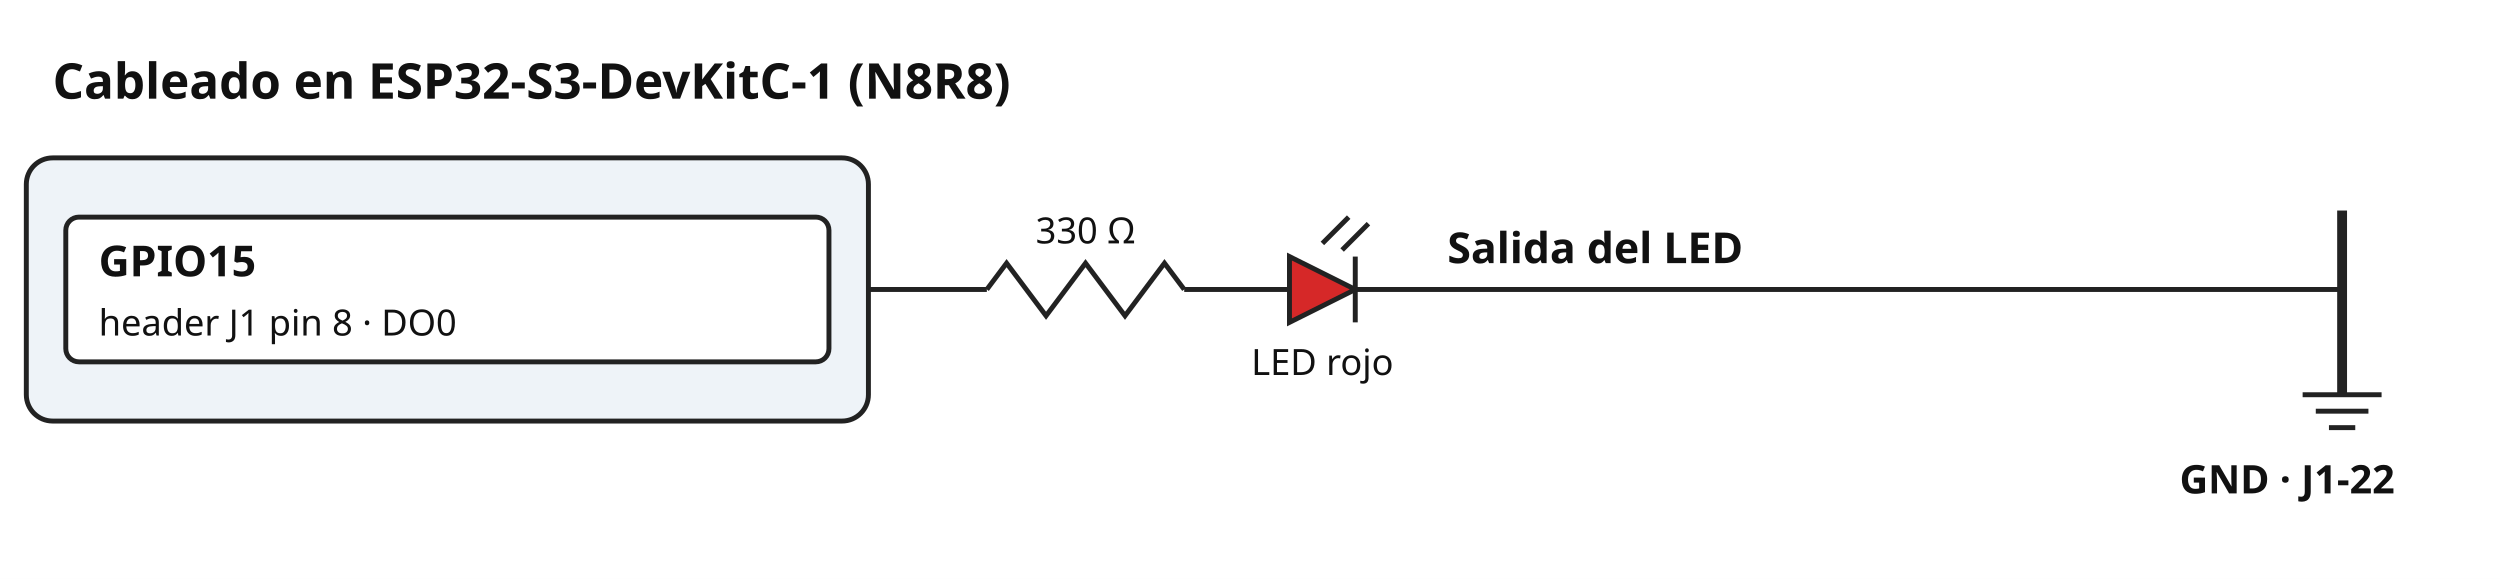
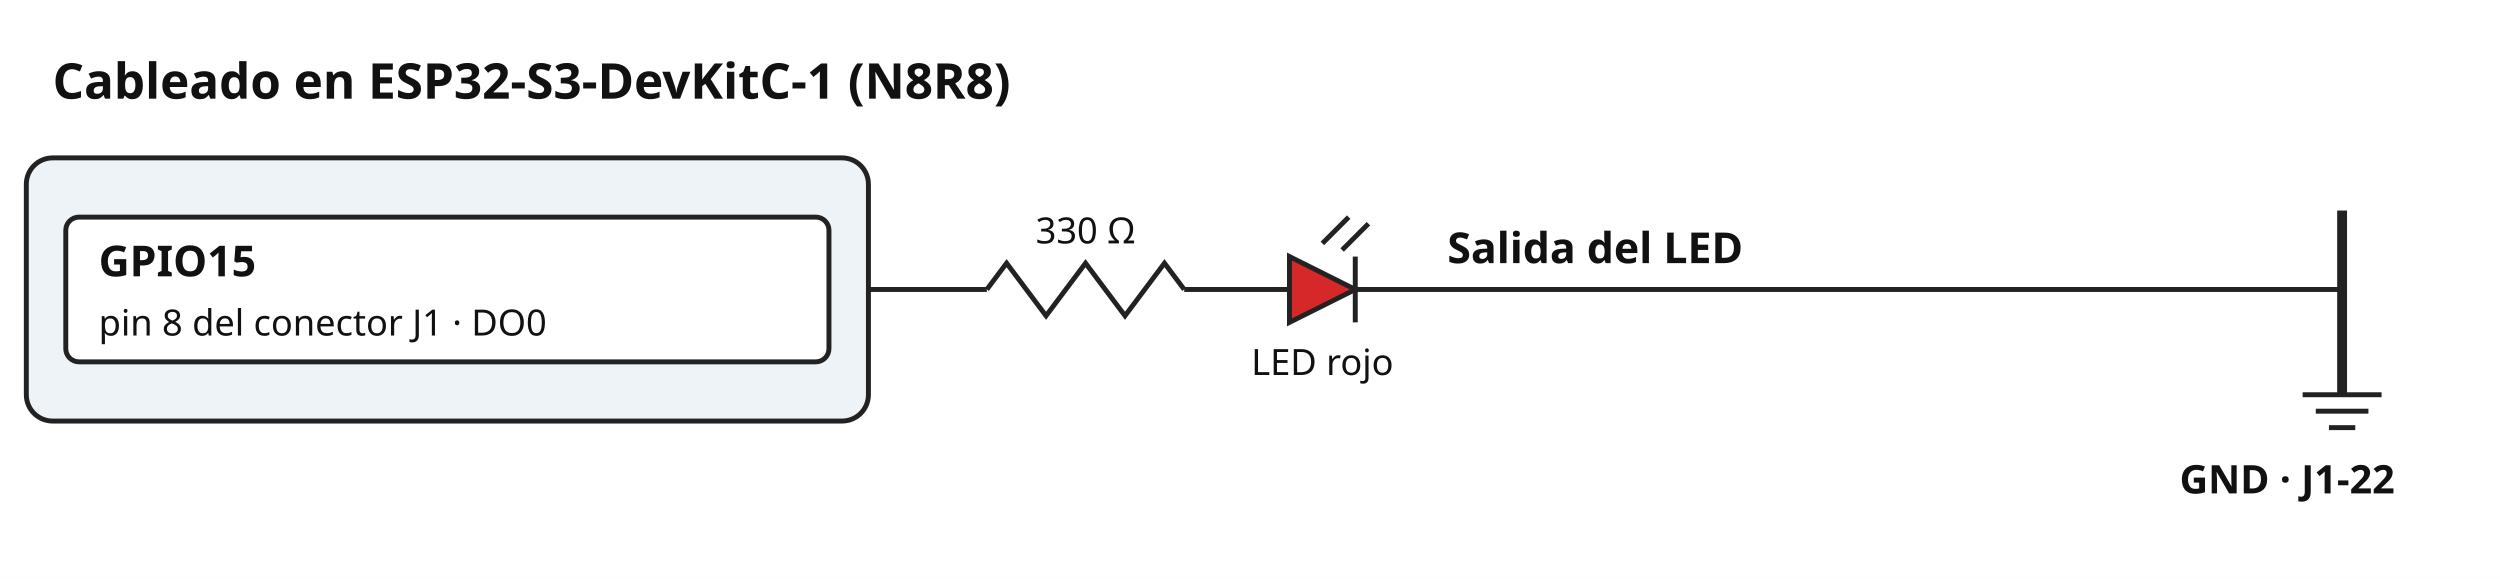
<svg xmlns="http://www.w3.org/2000/svg" viewBox="0 0 760 176" width="760" height="176" role="img" aria-labelledby="wiring-esp32-s3-devkitc-title wiring-esp32-s3-devkitc-desc" font-family="sans-serif" fill="#111111" stroke="#222222" stroke-width="1.5">
  <rect width="760" height="176" fill="#ffffff" stroke="none" />
  <text stroke="none" x="16" y="30" font-size="15" font-weight="bold">Cableado en ESP32-S3-DevKitC-1 (N8R8)</text>
  <rect x="8" y="48" width="256" height="80" rx="8" fill="#eef3f8" />
  <rect x="20" y="66" width="232" height="44" rx="4" fill="#ffffff" />
  <text stroke="none" x="30" y="84" font-size="13" font-weight="bold">GPIO15</text>
-   <text stroke="none" x="30" y="102" font-size="11">header J1 pin 8 · DO0</text>
+   <text stroke="none" x="30" y="102" font-size="11">pin 8 del conector J1 · DO0</text>
  <text stroke="none" x="440" y="80" font-size="13" font-weight="bold">Salida del LED</text>
  <polyline points="264,88 300,88" fill="none" />
  <polyline points="300,88 306,80 318,96 330,80 342,96 354,80 360,88" fill="none" />
  <text stroke="none" x="330" y="74" text-anchor="middle" font-size="11">330 Ω</text>
  <polyline points="360,88 392,88" fill="none" />
  <polygon points="392,78 392,98 412,88" fill="#d62828" />
  <polyline points="412,78 412,98" fill="none" />
  <polyline points="402,74 410,66" fill="none" />
  <polyline points="408,76 416,68" fill="none" />
  <text stroke="none" x="402" y="114" text-anchor="middle" font-size="11">LED rojo</text>
  <polyline points="412,88 712,88" fill="none" />
  <polyline points="712,64 712,120" fill="none" stroke-width="3" />
  <polyline points="700,120 724,120" fill="none" />
  <polyline points="704,125 720,125" fill="none" />
  <polyline points="708,130 716,130" fill="none" />
  <text stroke="none" x="728" y="150" text-anchor="end" font-size="12" font-weight="bold">GND · J1-22</text>
</svg>
